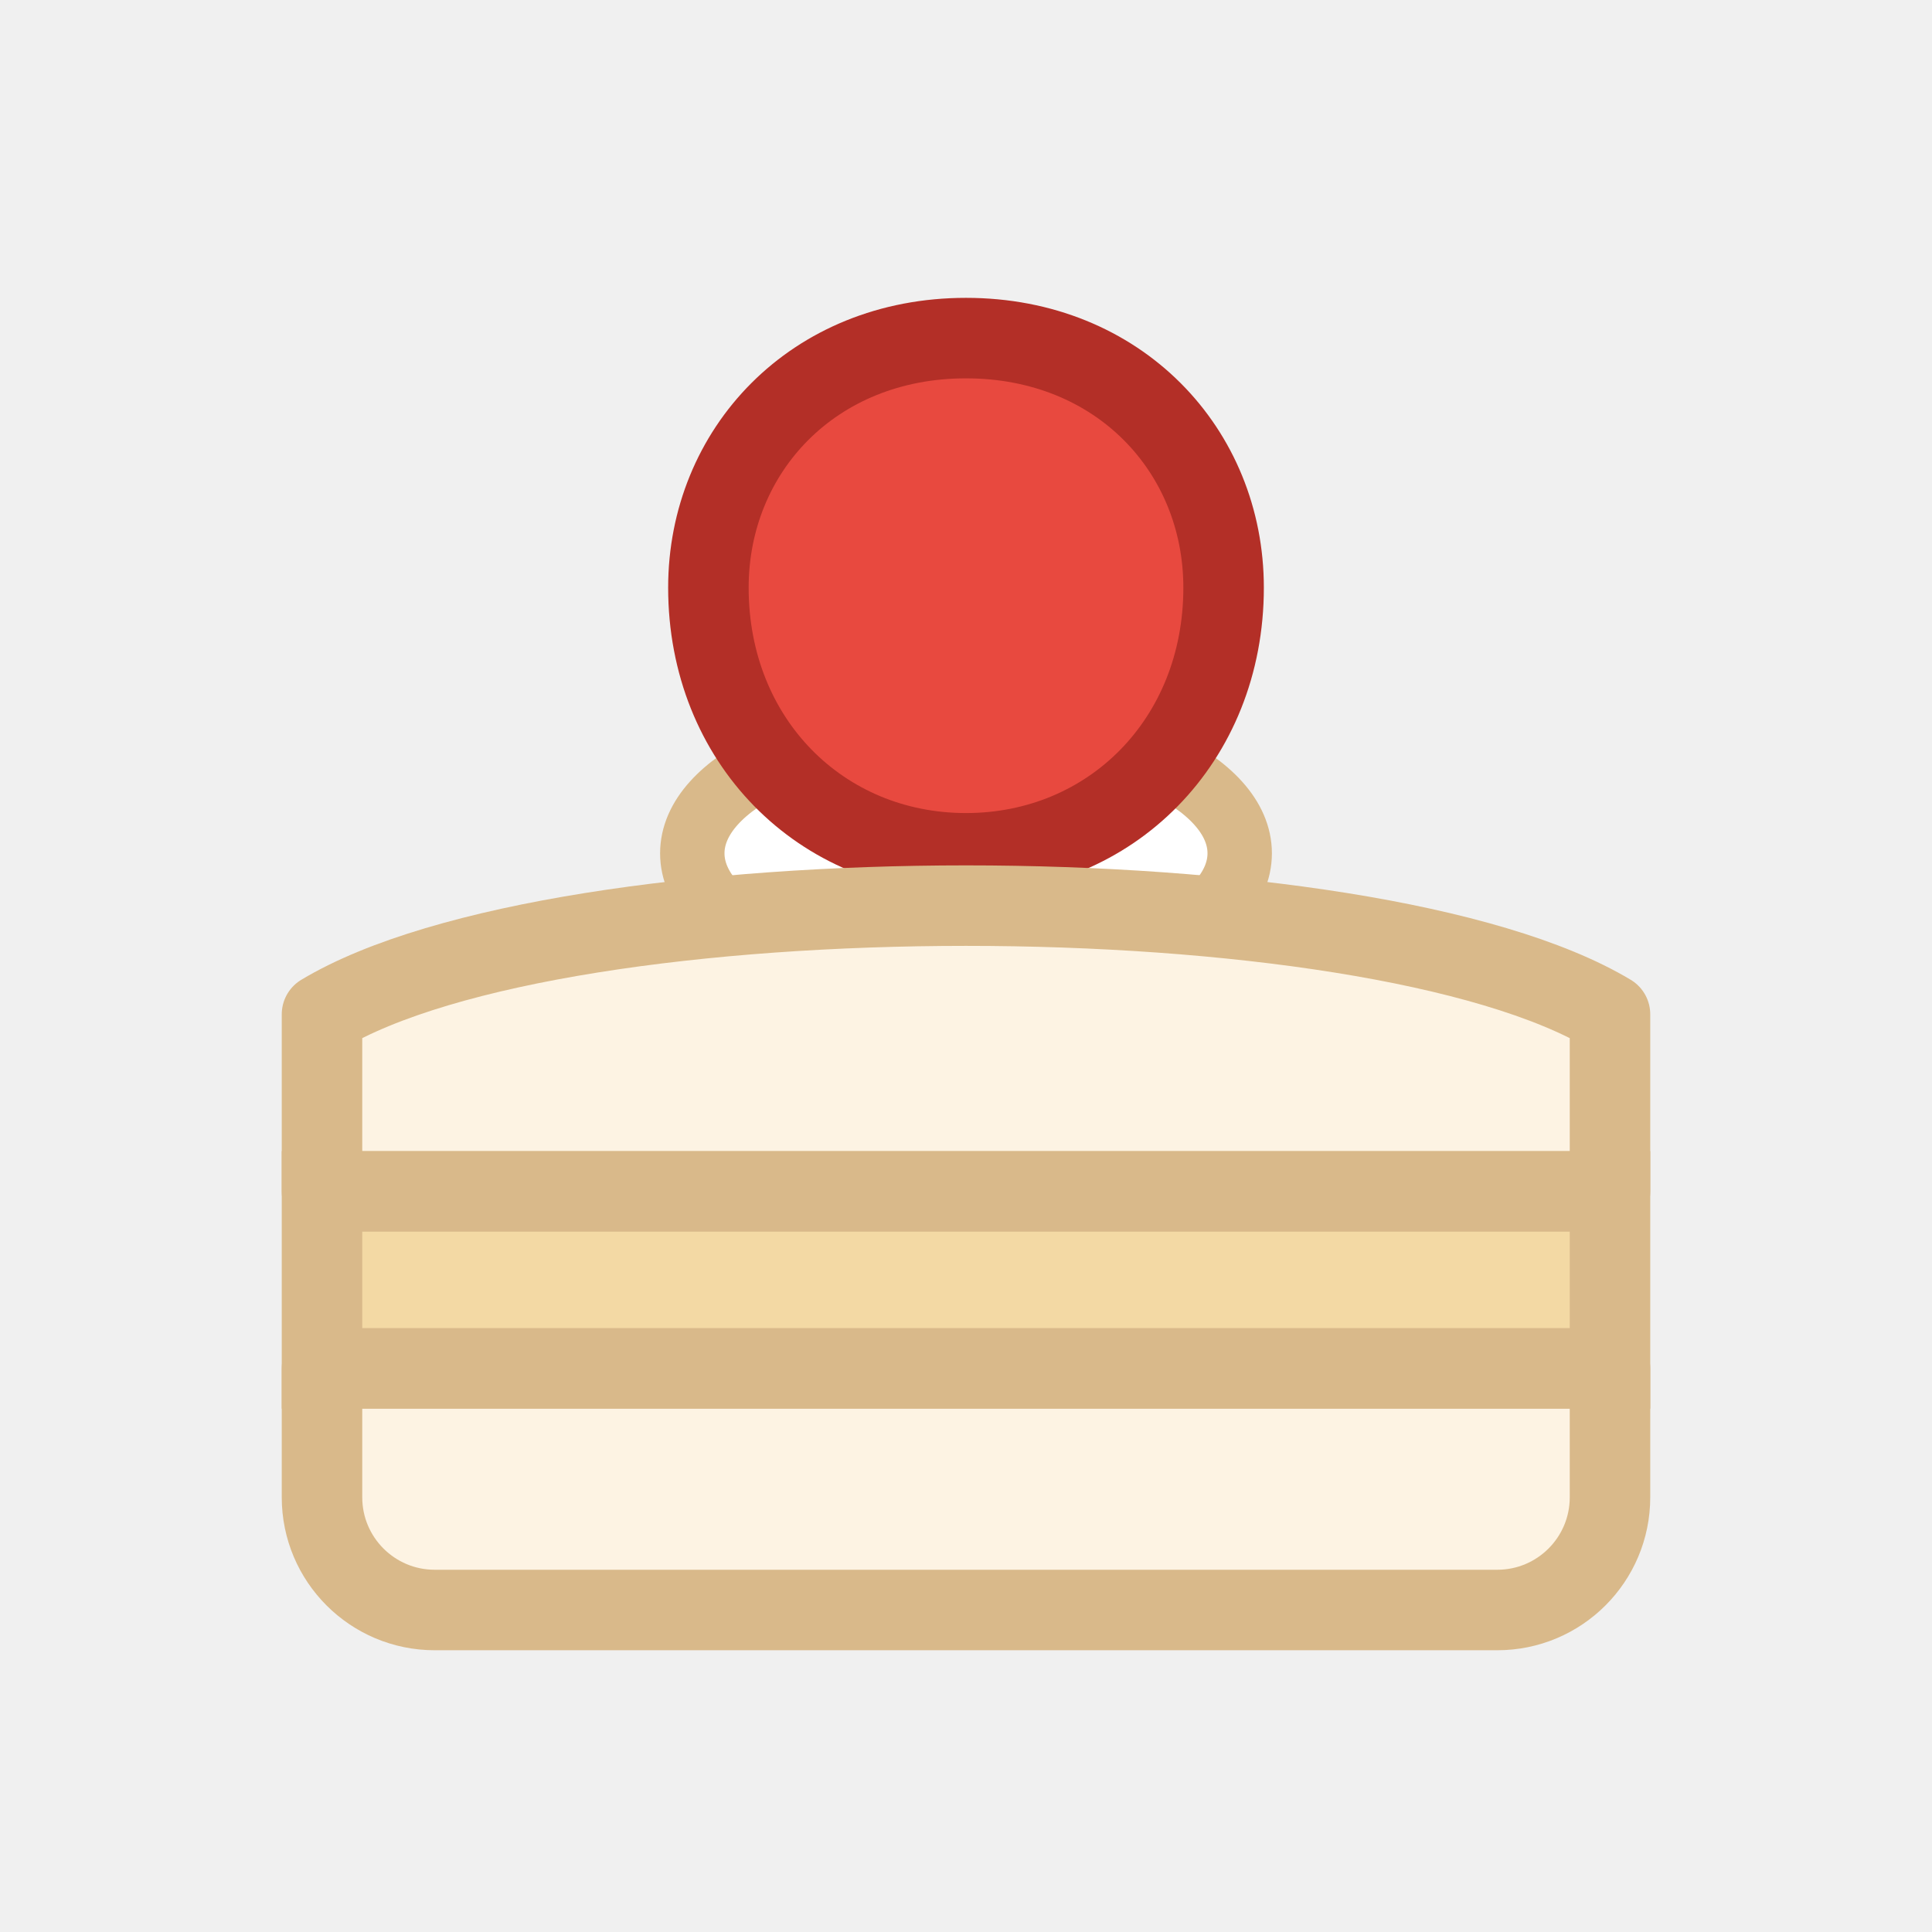
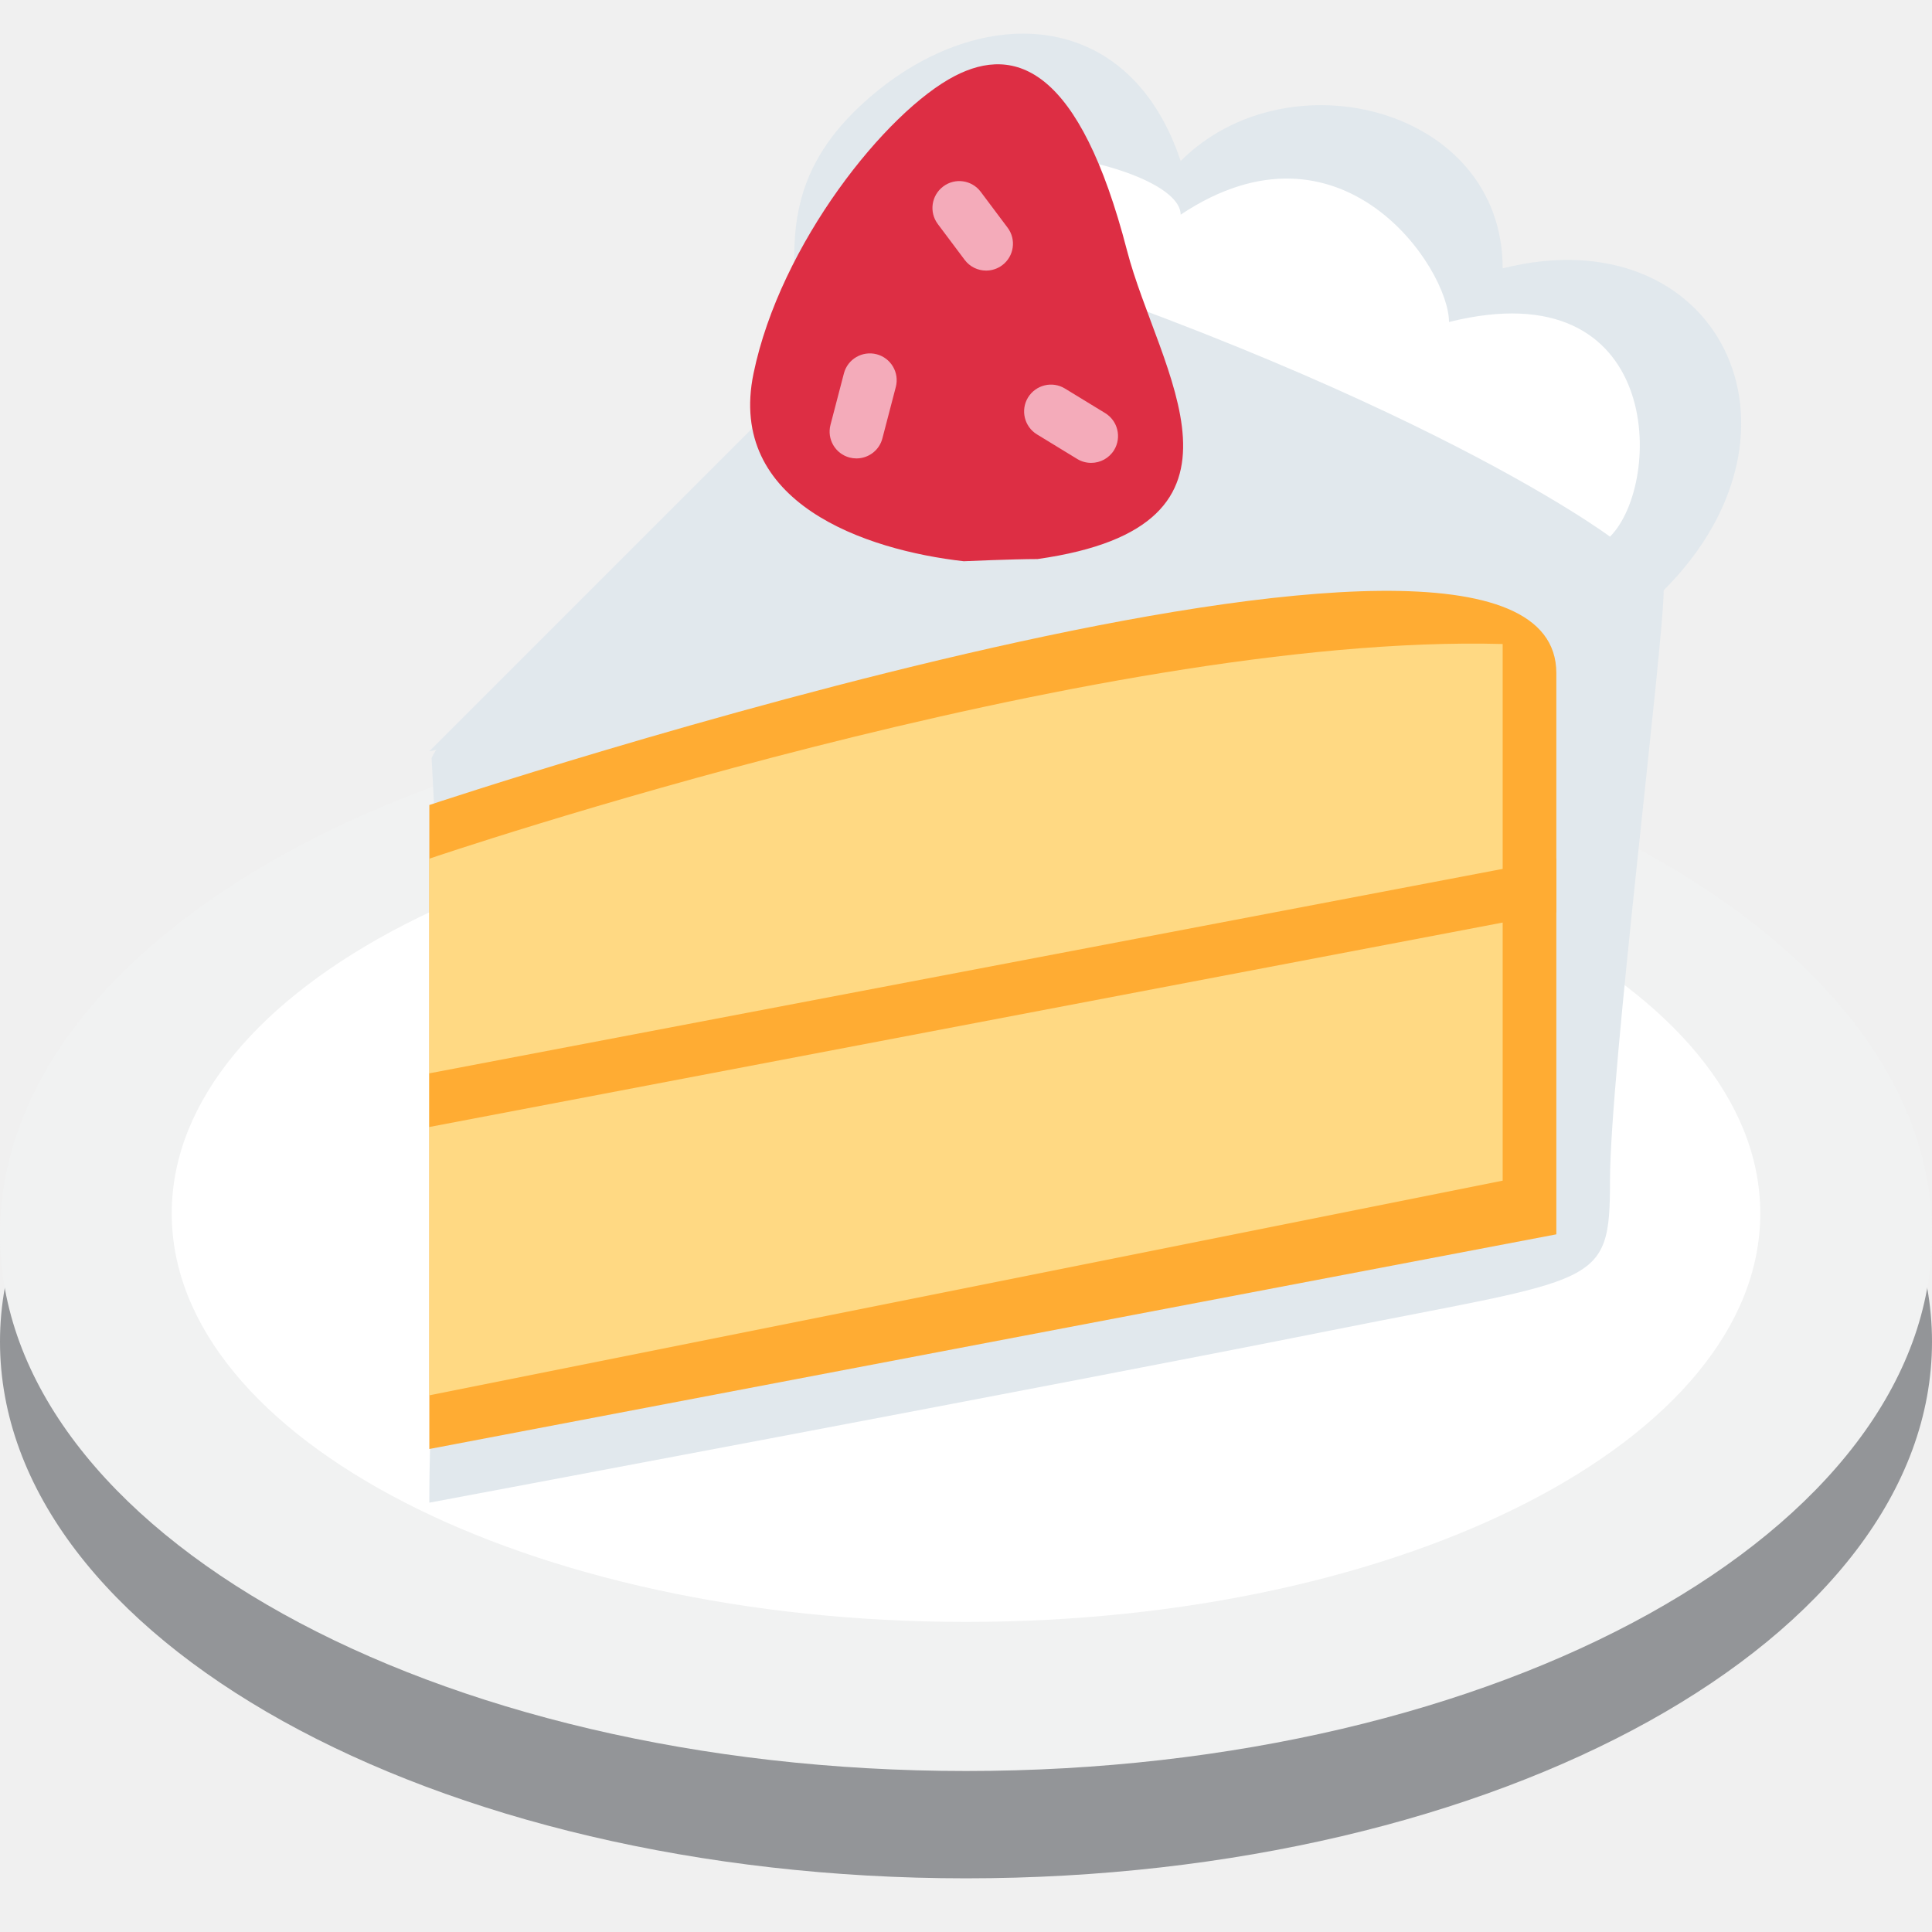
- <svg xmlns="http://www.w3.org/2000/svg" viewBox="0 0 24 24">
-   <ellipse cx="12" cy="10.6" rx="3.4" ry="1.6" fill="#ffffff" stroke="#d9b98a" stroke-width="0.8" />
-   <path fill="#e8493f" stroke="#b32f27" stroke-width="1" stroke-linejoin="round" d="M12 4.2 C13.9 4.2 15.2 5.6 15.2 7.3 C15.2 9.2 13.8 10.6 12 10.6 C10.2 10.6 8.8 9.2 8.8 7.3 C8.8 5.6 10.1 4.2 12 4.2 Z" />
-   <path fill="#fdf3e3" stroke="#d9b98a" stroke-width="1" stroke-linejoin="round" d="M4 12.6 C7 10.8 17 10.8 20 12.6 L20 14.8 H4 Z" />
-   <path fill="#f3d9a4" stroke="#d9b98a" stroke-width="1" d="M4 14.8 H20 V17 H4 Z" />
-   <path fill="#fdf3e3" stroke="#d9b98a" stroke-width="1" stroke-linejoin="round" d="M4 17 H20 V18.6 A1.4 1.4 0 0 1 18.6 20 H5.4 A1.4 1.4 0 0 1 4 18.6 Z" />
+ <svg xmlns="http://www.w3.org/2000/svg" viewBox="0 0 36 36">
+   <ellipse fill="#939598" cx="18" cy="25" rx="18" ry="10" />
+   <ellipse fill="#F1F2F2" cx="18" cy="23" rx="18" ry="10" />
+   <ellipse fill="#FFF" cx="18" cy="22.611" rx="14.8" ry="7.611" />
+   <path fill="#E1E8ED" d="M8 28c0-3.044.417-7.208.042-13.875.601-1.377 6.146-2.472 6.625-3.792C15.954 6.787 13.458 4.417 16 2c2.05-1.949 5-2 6 1 2-2 6-1 6 2 4-1 6 3 3 6 0 1-1 9-1 11s-.208 1.792-5.208 2.792S8 28 8 28z" />
+   <path fill="#FFAC33" d="M8 27V15s21-7 21-2.458V23L8 27z" />
+   <path fill="#FFD983" d="M8 26V16s12.375-4.208 20-4v10L8 26z" />
+   <path fill="#FFAC33" d="M8 21v-1l21-4v1z" />
+   <path fill="#E1E8ED" d="M8 14l9-9c2 0 8 1 11 5L8 14z" />
+   <path fill="#FFF" d="M30 10c1-1 1-5-3-4 0-1-2-4-5-2 0-1-5-2-6 0 10 3 14 6 14 6z" />
+   <path fill="#DD2E44" d="M17.958 10.458c-1.833-.208-4.417-1.083-3.917-3.5s2.474-4.881 3.75-5.542C18.917.833 20.117 1.26 21 4.667c.583 2.25 2.75 5.125-1.667 5.75-.458 0-1.375.041-1.375.041z" />
+   <path fill="#F4ABBA" d="M18.375 5.042c-.152 0-.302-.069-.4-.2l-.5-.667c-.166-.221-.121-.534.1-.7.221-.167.534-.122.7.1l.5.667c.166.221.121.534-.1.7-.09.067-.195.1-.3.1zm-2.416 3.5c-.042 0-.084-.005-.127-.016-.267-.07-.427-.343-.357-.61l.25-.958c.069-.267.344-.426.61-.357.267.07.427.343.357.61l-.25.958c-.058.224-.261.373-.483.373zm4.374.083c-.089 0-.18-.023-.261-.073l-.75-.458c-.235-.144-.31-.452-.166-.688.146-.236.453-.31.688-.166l.75.458c.235.144.309.452.166.688-.095.154-.259.239-.427.239z" />
</svg>
